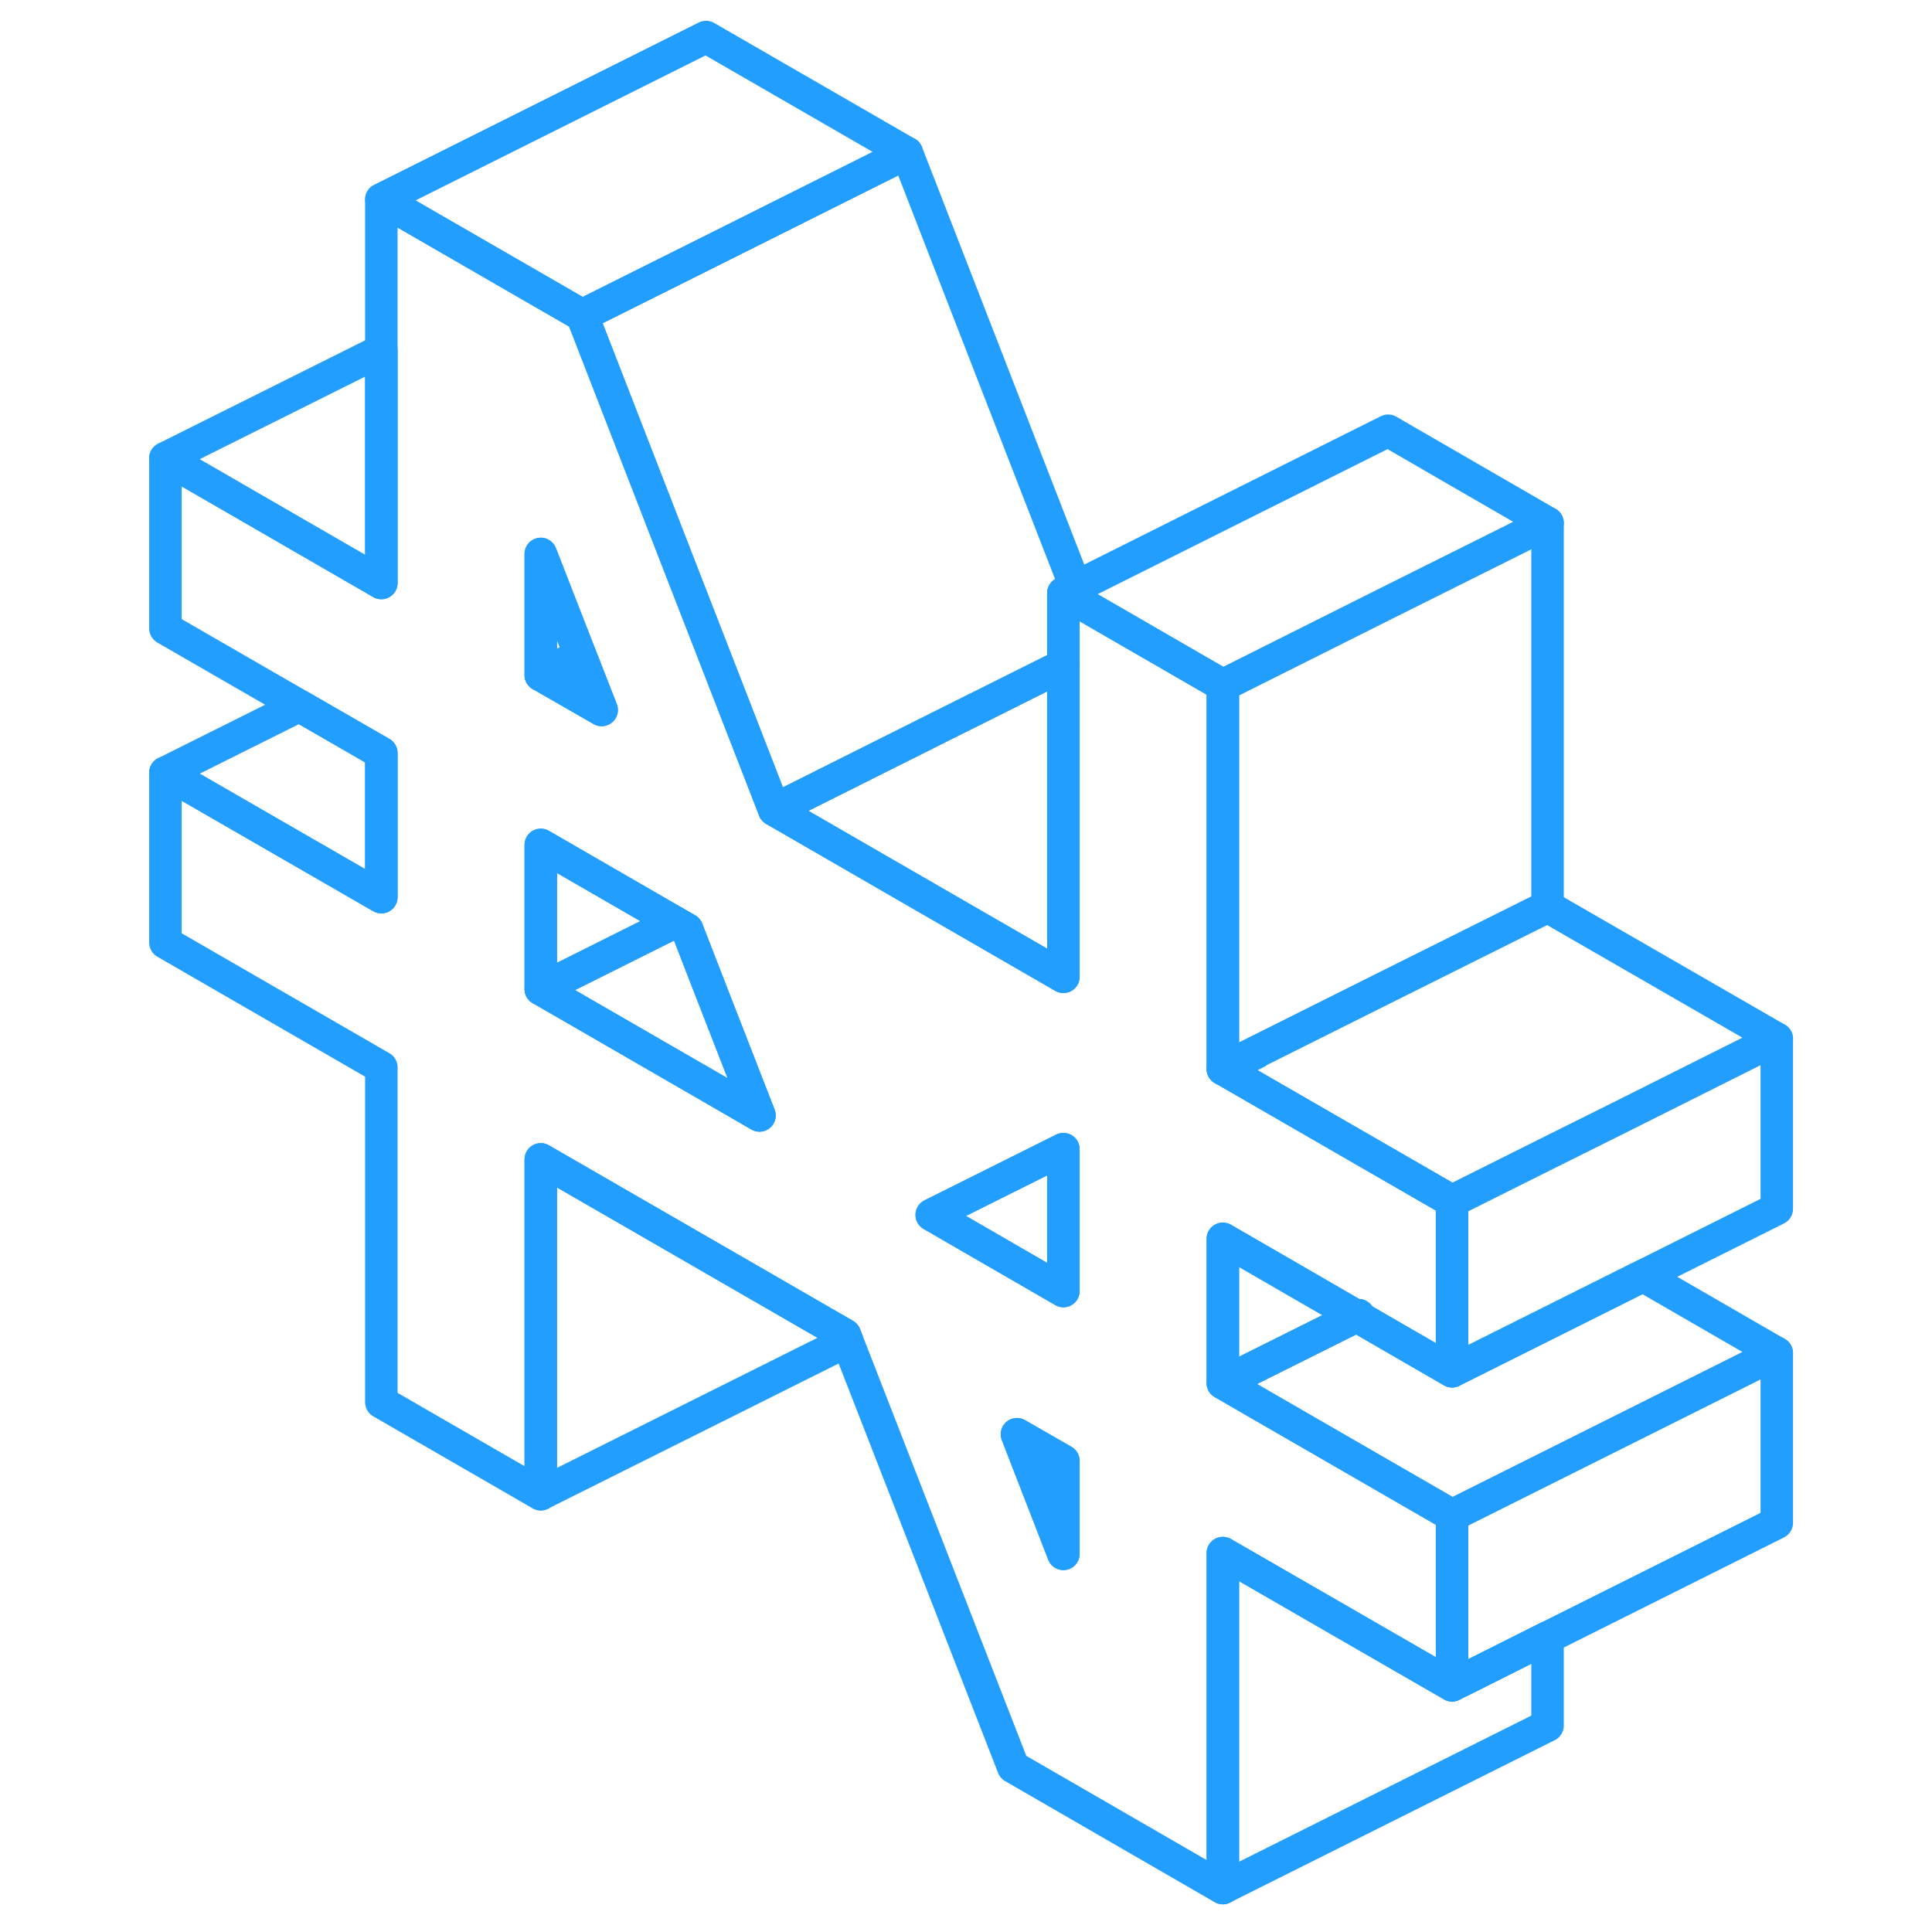
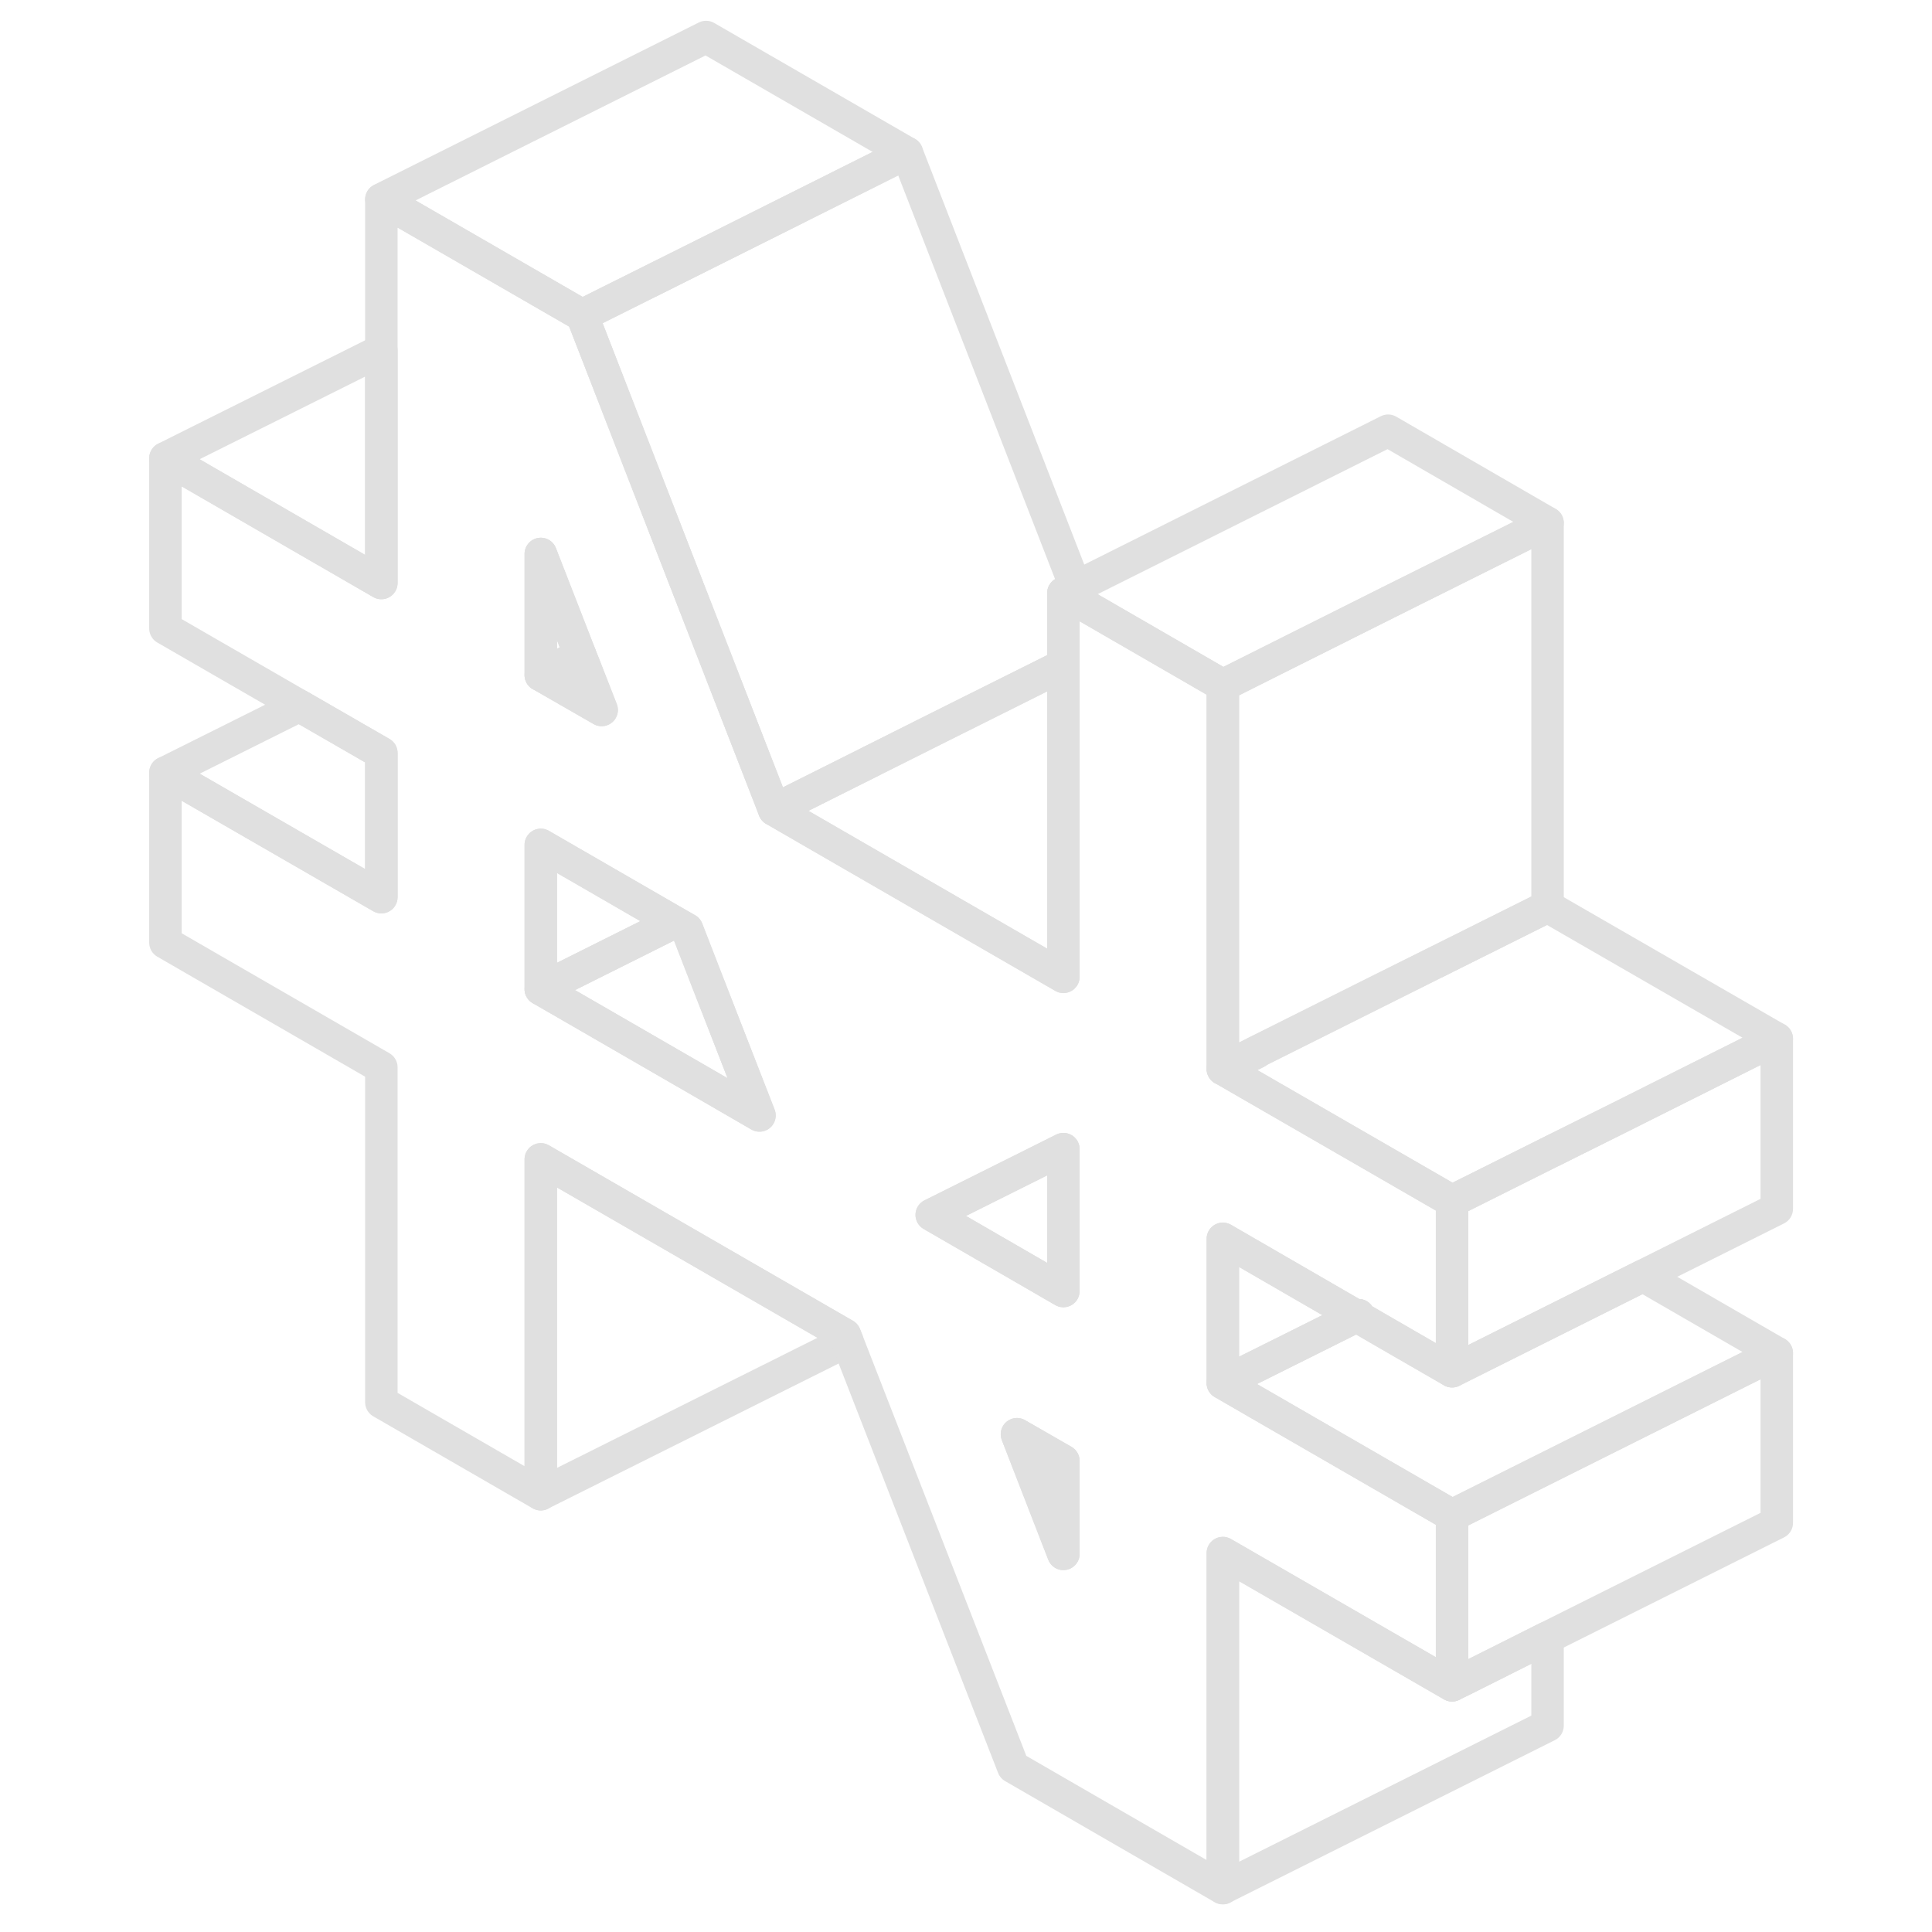
<svg xmlns="http://www.w3.org/2000/svg" width="48" height="48" viewBox="0 0 104 119" fill="none" stroke-width="2px" stroke-linecap="round" stroke-linejoin="round">
-   <path d="M76.179 81.011L76.059 81.071L76.239 81.171L76.179 81.011Z" stroke="#229EFF" stroke-linejoin="round" />
-   <path d="M76.179 81.01L76.059 81.07L76.239 81.17L76.179 81.01ZM69.879 64.8L67.82 65.83H67.84L69.889 64.82V64.8H69.879Z" stroke="#229EFF" stroke-linejoin="round" />
-   <path d="M101.939 83.34V93.8L87.82 100.86L82.779 103.39L81.939 103.8V93.34L101.939 83.34Z" stroke="#229EFF" stroke-linejoin="round" />
-   <path d="M39.279 68.71L35.989 66.8L25.809 60.92L34.049 56.8L34.819 57.24L35.989 60.26L39.279 68.71Z" stroke="#229EFF" stroke-linejoin="round" />
-   <path d="M76.059 81.07L67.82 85.18V76.3L76.059 81.07Z" stroke="#229EFF" stroke-linejoin="round" />
-   <path d="M101.939 83.34L81.939 93.34L70.109 86.51L67.82 85.18L76.059 81.07L76.239 81.16L77.999 82.18L81.939 84.46L93.7 78.58L101.939 83.34Z" stroke="#229EFF" stroke-linejoin="round" />
-   <path d="M101.939 63.98V74.46L81.939 84.46V73.98L87.82 71.04L92.219 68.85L101.939 63.98Z" stroke="#229EFF" stroke-linejoin="round" />
-   <path d="M101.939 63.98L92.219 68.85L87.82 71.04L81.939 73.98L67.84 65.85L69.889 64.83L69.879 64.8L77.999 60.74L87.82 55.84L101.939 63.98Z" stroke="#229EFF" stroke-linejoin="round" />
-   <path d="M57.999 40.97V60.16L43.77 51.95L40.19 49.88L50.469 44.73L57.999 40.97Z" stroke="#229EFF" stroke-linejoin="round" />
-   <path d="M58.749 36.16L57.999 36.53V40.97L50.469 44.73L40.19 49.88L35.989 39.07L34.639 35.6L29.399 22.1L28.359 19.42L35.989 15.61L48.359 9.42L58.749 36.16Z" stroke="#229EFF" stroke-linejoin="round" />
-   <path d="M48.359 9.42L35.989 15.61L28.359 19.42L15.989 12.28L35.989 2.28L48.359 9.42Z" stroke="#229EFF" stroke-linejoin="round" />
-   <path d="M15.989 21.58V35.91L2.689 28.22L15.989 21.58Z" stroke="#229EFF" stroke-linejoin="round" />
-   <path d="M15.989 46.381V55.261L2.689 47.591L10.94 43.471L15.989 46.381Z" stroke="#229EFF" stroke-linejoin="round" />
-   <path d="M44.69 82.6L25.809 92.03V71.41L44.539 82.22L44.69 82.6Z" stroke="#229EFF" stroke-linejoin="round" />
-   <path d="M87.82 100.86V106.29L67.82 116.29V95.66L81.939 103.8L82.779 103.39L87.82 100.86Z" stroke="#229EFF" stroke-linejoin="round" />
-   <path d="M87.82 32.21L77.999 37.11L67.82 42.21L59.15 37.2L57.999 36.53L58.749 36.16L77.999 26.53L87.82 32.21Z" stroke="#229EFF" stroke-linejoin="round" />
-   <path d="M57.999 70.78V79.52L49.889 74.83L57.999 70.78Z" stroke="#229EFF" stroke-linejoin="round" />
-   <path d="M76.059 81.07L76.179 81.01L76.239 81.17L77.999 82.19L81.939 84.46V73.99L67.84 65.85H67.82V42.21L59.15 37.2L57.999 36.54V60.17L43.77 51.95L40.19 49.88L35.989 39.07L34.639 35.6L29.399 22.1L28.359 19.43L15.989 12.29V35.91L2.689 28.23V38.71L10.94 43.47L15.989 46.38V55.26L2.689 47.59V58.06L15.989 65.74V86.37L25.809 92.04V71.41L44.539 82.22L44.69 82.6L54.909 108.84L67.82 116.3V95.66L81.939 103.81V93.34L70.109 86.51L67.82 85.19V76.31L76.059 81.07ZM25.809 34.12L28.239 40.36L28.459 40.91L29.559 43.73L25.809 41.57V34.12ZM35.989 66.8L25.809 60.92V52.04L34.049 56.8L34.819 57.24L35.989 60.25L39.279 68.7L35.989 66.8ZM57.999 95.71L55.139 88.34L57.999 89.99V95.71ZM57.999 79.52L49.889 74.83L57.999 70.78V79.52Z" stroke="#229EFF" stroke-linejoin="round" />
-   <path d="M57.999 89.98V95.71L55.139 88.34L57.999 89.98Z" stroke="#229EFF" stroke-linejoin="round" />
-   <path d="M34.049 56.8L25.809 60.92V52.04L34.049 56.8Z" stroke="#229EFF" stroke-linejoin="round" />
-   <path d="M29.559 43.73L25.809 41.58L28.239 40.36L28.459 40.91L29.559 43.73Z" stroke="#229EFF" stroke-linejoin="round" />
-   <path d="M28.239 40.36L25.809 41.58V34.12L28.239 40.36Z" stroke="#229EFF" stroke-linejoin="round" />
-   <path d="M87.82 32.21V55.84L77.999 60.74L69.879 64.8L67.82 65.84V42.21L77.999 37.11L87.82 32.21Z" stroke="#229EFF" stroke-linejoin="round" />
+   <path d="M76.179 81.011L76.059 81.071L76.239 81.171L76.179 81.011Z" stroke="#E0E0E0" stroke-linejoin="round" />
+   <path d="M76.179 81.01L76.059 81.07L76.239 81.17L76.179 81.01ZM69.879 64.8L67.82 65.83H67.84L69.889 64.82V64.8H69.879Z" stroke="#E0E0E0" stroke-linejoin="round" />
+   <path d="M101.939 83.34V93.8L87.82 100.86L82.779 103.39L81.939 103.8V93.34L101.939 83.34Z" stroke="#E0E0E0" stroke-linejoin="round" />
+   <path d="M39.279 68.71L35.989 66.8L25.809 60.92L34.049 56.8L34.819 57.24L35.989 60.26L39.279 68.71Z" stroke="#E0E0E0" stroke-linejoin="round" />
+   <path d="M76.059 81.07L67.82 85.18V76.3L76.059 81.07Z" stroke="#E0E0E0" stroke-linejoin="round" />
+   <path d="M101.939 83.34L81.939 93.34L70.109 86.51L67.82 85.18L76.059 81.07L76.239 81.16L77.999 82.18L81.939 84.46L93.7 78.58L101.939 83.34Z" stroke="#E0E0E0" stroke-linejoin="round" />
+   <path d="M101.939 63.98V74.46L81.939 84.46V73.98L87.82 71.04L92.219 68.85L101.939 63.98Z" stroke="#E0E0E0" stroke-linejoin="round" />
+   <path d="M101.939 63.98L92.219 68.85L87.82 71.04L81.939 73.98L67.84 65.85L69.889 64.83L69.879 64.8L77.999 60.74L87.82 55.84L101.939 63.98Z" stroke="#E0E0E0" stroke-linejoin="round" />
+   <path d="M57.999 40.97V60.16L43.77 51.95L40.19 49.88L50.469 44.73L57.999 40.97Z" stroke="#E0E0E0" stroke-linejoin="round" />
+   <path d="M58.749 36.16L57.999 36.53V40.97L50.469 44.73L40.19 49.88L35.989 39.07L34.639 35.6L29.399 22.1L28.359 19.42L35.989 15.61L48.359 9.42L58.749 36.16Z" stroke="#E0E0E0" stroke-linejoin="round" />
+   <path d="M48.359 9.42L35.989 15.61L28.359 19.42L15.989 12.28L35.989 2.28L48.359 9.42Z" stroke="#E0E0E0" stroke-linejoin="round" />
+   <path d="M15.989 21.58V35.91L2.689 28.22L15.989 21.58Z" stroke="#E0E0E0" stroke-linejoin="round" />
+   <path d="M15.989 46.381V55.261L2.689 47.591L10.94 43.471L15.989 46.381Z" stroke="#E0E0E0" stroke-linejoin="round" />
+   <path d="M44.69 82.6L25.809 92.03V71.41L44.539 82.22L44.69 82.6Z" stroke="#E0E0E0" stroke-linejoin="round" />
+   <path d="M87.82 100.86V106.29L67.82 116.29V95.66L81.939 103.8L82.779 103.39L87.82 100.86Z" stroke="#E0E0E0" stroke-linejoin="round" />
+   <path d="M87.82 32.21L77.999 37.11L67.82 42.21L59.15 37.2L57.999 36.53L58.749 36.16L77.999 26.53L87.82 32.21Z" stroke="#E0E0E0" stroke-linejoin="round" />
+   <path d="M57.999 70.78V79.52L49.889 74.83L57.999 70.78Z" stroke="#E0E0E0" stroke-linejoin="round" />
+   <path d="M76.059 81.07L76.179 81.01L76.239 81.17L77.999 82.19L81.939 84.46V73.99L67.84 65.85H67.82V42.21L59.15 37.2L57.999 36.54V60.17L43.77 51.95L40.19 49.88L35.989 39.07L34.639 35.6L29.399 22.1L28.359 19.43L15.989 12.29V35.91L2.689 28.23V38.71L10.94 43.47L15.989 46.38V55.26L2.689 47.59V58.06L15.989 65.74V86.37L25.809 92.04V71.41L44.539 82.22L44.69 82.6L54.909 108.84L67.82 116.3V95.66L81.939 103.81V93.34L70.109 86.51L67.82 85.19V76.31L76.059 81.07ZM25.809 34.12L28.239 40.36L28.459 40.91L29.559 43.73L25.809 41.57V34.12ZM35.989 66.8L25.809 60.92V52.04L34.049 56.8L34.819 57.24L35.989 60.25L39.279 68.7L35.989 66.8ZM57.999 95.71L55.139 88.34L57.999 89.99V95.71ZM57.999 79.52L49.889 74.83L57.999 70.78V79.52Z" stroke="#E0E0E0" stroke-linejoin="round" />
+   <path d="M57.999 89.98V95.71L55.139 88.34L57.999 89.98Z" stroke="#E0E0E0" stroke-linejoin="round" />
+   <path d="M34.049 56.8L25.809 60.92V52.04L34.049 56.8Z" stroke="#E0E0E0" stroke-linejoin="round" />
+   <path d="M29.559 43.73L25.809 41.58L28.239 40.36L28.459 40.91L29.559 43.73Z" stroke="#E0E0E0" stroke-linejoin="round" />
+   <path d="M28.239 40.36L25.809 41.58V34.12L28.239 40.36Z" stroke="#E0E0E0" stroke-linejoin="round" />
+   <path d="M87.82 32.21V55.84L77.999 60.74L69.879 64.8L67.82 65.84V42.21L77.999 37.11L87.82 32.21Z" stroke="#E0E0E0" stroke-linejoin="round" />
</svg>
